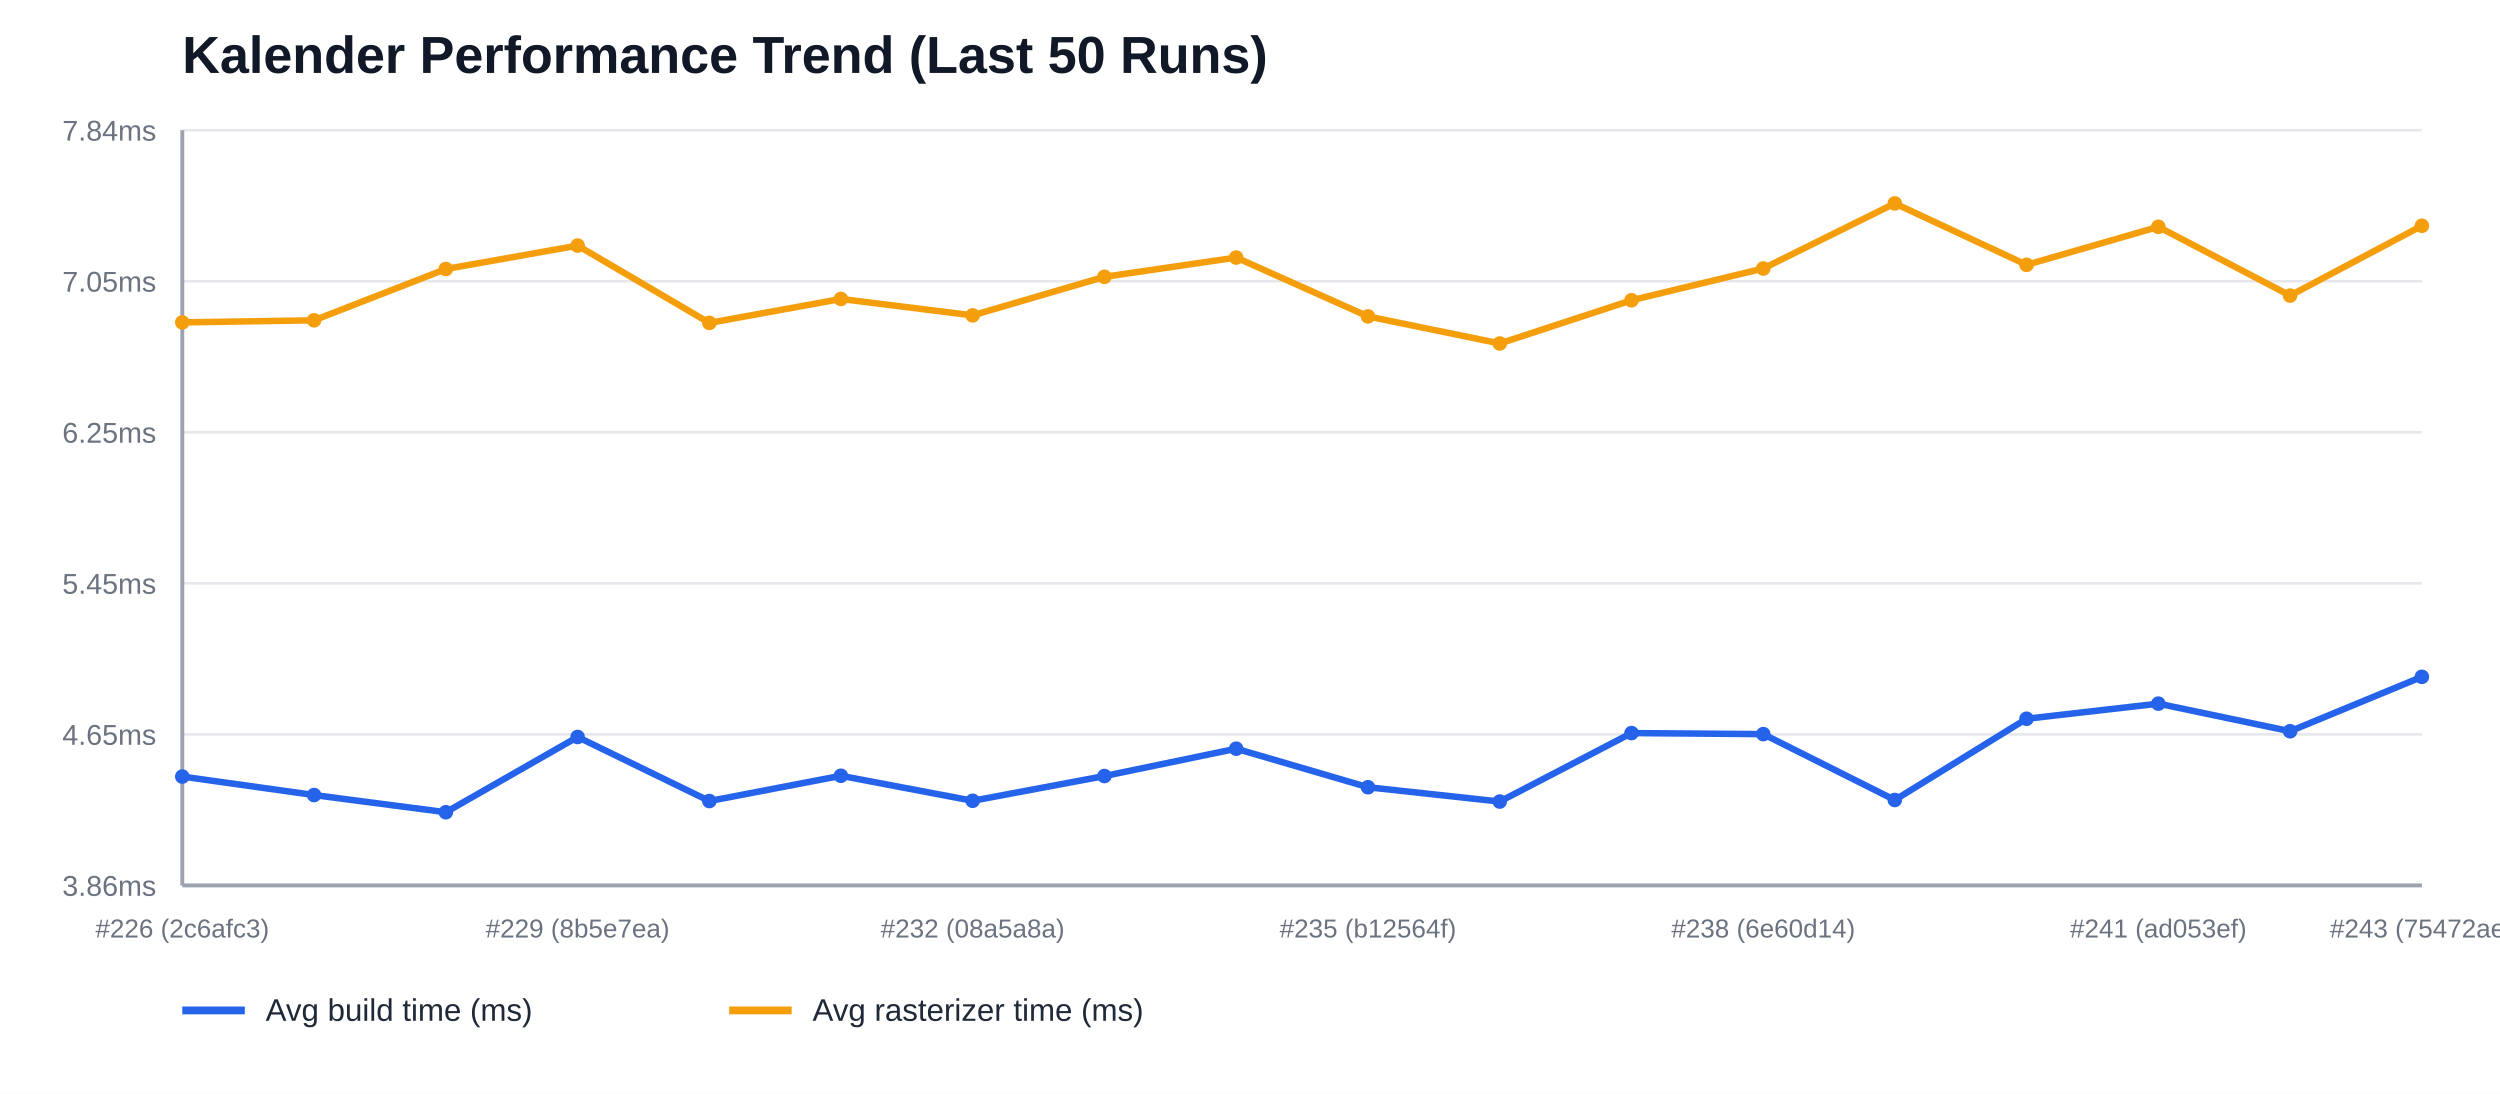
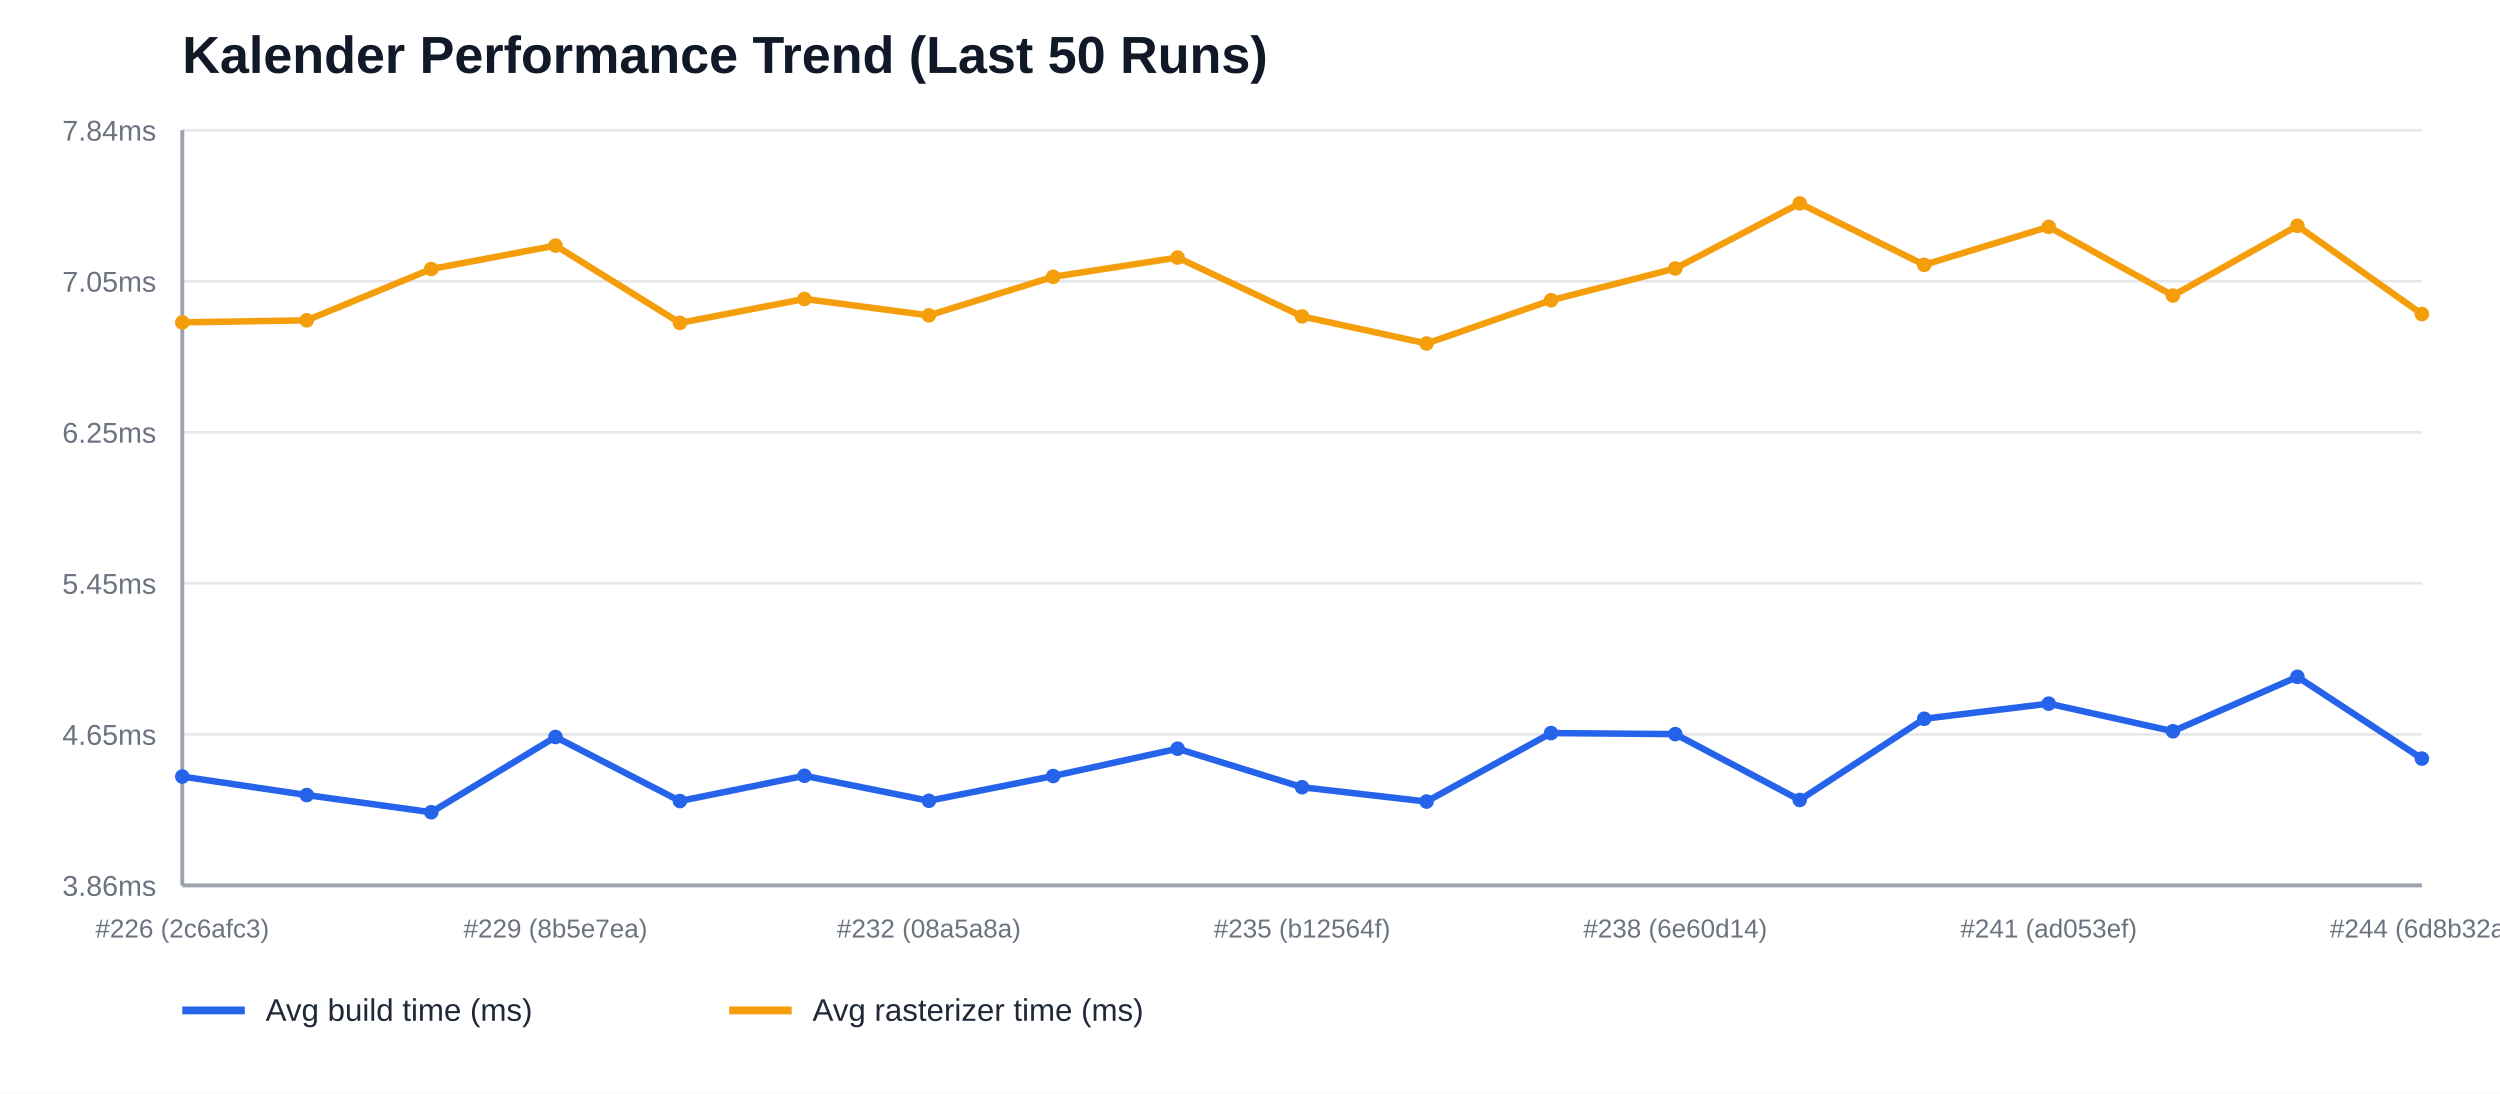
<svg xmlns="http://www.w3.org/2000/svg" width="960" height="420" viewBox="0 0 960 420">
  <rect width="100%" height="100%" fill="#ffffff" />
  <text x="70" y="28" font-family="Arial, sans-serif" font-size="20" font-weight="600" fill="#111827">Kalender Performance Trend (Last 50 Runs)</text>
  <line x1="70" y1="340.0" x2="930" y2="340.0" stroke="#e5e7eb" stroke-width="1" />
  <text x="60" y="344.0" text-anchor="end" font-family="Arial, sans-serif" font-size="11" fill="#6b7280">3.86ms</text>
  <line x1="70" y1="282.0" x2="930" y2="282.0" stroke="#e5e7eb" stroke-width="1" />
  <text x="60" y="286.0" text-anchor="end" font-family="Arial, sans-serif" font-size="11" fill="#6b7280">4.65ms</text>
  <line x1="70" y1="224.0" x2="930" y2="224.0" stroke="#e5e7eb" stroke-width="1" />
  <text x="60" y="228.0" text-anchor="end" font-family="Arial, sans-serif" font-size="11" fill="#6b7280">5.45ms</text>
  <line x1="70" y1="166.0" x2="930" y2="166.0" stroke="#e5e7eb" stroke-width="1" />
  <text x="60" y="170.0" text-anchor="end" font-family="Arial, sans-serif" font-size="11" fill="#6b7280">6.25ms</text>
  <line x1="70" y1="108.0" x2="930" y2="108.0" stroke="#e5e7eb" stroke-width="1" />
  <text x="60" y="112.0" text-anchor="end" font-family="Arial, sans-serif" font-size="11" fill="#6b7280">7.05ms</text>
  <line x1="70" y1="50.0" x2="930" y2="50.0" stroke="#e5e7eb" stroke-width="1" />
  <text x="60" y="54.0" text-anchor="end" font-family="Arial, sans-serif" font-size="11" fill="#6b7280">7.84ms</text>
  <line x1="70" y1="340" x2="930" y2="340" stroke="#9ca3af" stroke-width="1.5" />
  <line x1="70" y1="50" x2="70" y2="340" stroke="#9ca3af" stroke-width="1.5" />
-   <polyline points="70.0,298.2 120.6,305.3 171.2,311.9 221.8,283.0 272.4,307.6 322.9,297.9 373.5,307.5 424.1,298.0 474.7,287.5 525.3,302.3 575.9,307.8 626.5,281.5 677.1,281.9 727.6,307.2 778.2,276.0 828.8,270.2 879.4,280.8 930.0,259.9" fill="none" stroke="#2563eb" stroke-width="2.5" stroke-linecap="round" stroke-linejoin="round" />
+   <polyline points="70.0,298.2 117.8,305.3 165.6,311.9 213.3,283.0 261.1,307.6 308.9,297.9 356.7,307.5 404.4,298.0 452.2,287.5 500.0,302.3 547.8,307.8 595.6,281.5 643.3,281.9 691.1,307.2 738.9,276.0 786.7,270.2 834.4,280.8 882.2,259.9 930.0,291.3" fill="none" stroke="#2563eb" stroke-width="2.5" stroke-linecap="round" stroke-linejoin="round" />
  <circle cx="70.0" cy="298.2" r="2.8" fill="#2563eb" />
-   <circle cx="120.6" cy="305.3" r="2.8" fill="#2563eb" />
-   <circle cx="171.2" cy="311.9" r="2.8" fill="#2563eb" />
-   <circle cx="221.8" cy="283.0" r="2.8" fill="#2563eb" />
-   <circle cx="272.4" cy="307.6" r="2.8" fill="#2563eb" />
-   <circle cx="322.9" cy="297.9" r="2.8" fill="#2563eb" />
-   <circle cx="373.5" cy="307.5" r="2.8" fill="#2563eb" />
-   <circle cx="424.1" cy="298.0" r="2.8" fill="#2563eb" />
-   <circle cx="474.7" cy="287.5" r="2.8" fill="#2563eb" />
-   <circle cx="525.3" cy="302.3" r="2.8" fill="#2563eb" />
-   <circle cx="575.9" cy="307.8" r="2.8" fill="#2563eb" />
-   <circle cx="626.5" cy="281.5" r="2.8" fill="#2563eb" />
-   <circle cx="677.1" cy="281.9" r="2.8" fill="#2563eb" />
-   <circle cx="727.6" cy="307.2" r="2.8" fill="#2563eb" />
-   <circle cx="778.2" cy="276.0" r="2.8" fill="#2563eb" />
-   <circle cx="828.8" cy="270.2" r="2.8" fill="#2563eb" />
-   <circle cx="879.4" cy="280.8" r="2.8" fill="#2563eb" />
-   <circle cx="930.0" cy="259.9" r="2.8" fill="#2563eb" />
-   <polyline points="70.0,123.8 120.6,123.0 171.2,103.3 221.8,94.3 272.4,124.0 322.9,114.8 373.5,121.1 424.1,106.3 474.7,98.9 525.3,121.5 575.9,131.9 626.5,115.3 677.1,103.1 727.6,78.1 778.2,101.7 828.8,87.1 879.4,113.5 930.0,86.7" fill="none" stroke="#f59e0b" stroke-width="2.5" stroke-linecap="round" stroke-linejoin="round" />
+   <circle cx="117.8" cy="305.3" r="2.8" fill="#2563eb" />
+   <circle cx="165.6" cy="311.9" r="2.8" fill="#2563eb" />
+   <circle cx="213.3" cy="283.0" r="2.8" fill="#2563eb" />
+   <circle cx="261.1" cy="307.6" r="2.8" fill="#2563eb" />
+   <circle cx="308.9" cy="297.9" r="2.8" fill="#2563eb" />
+   <circle cx="356.7" cy="307.5" r="2.8" fill="#2563eb" />
+   <circle cx="404.4" cy="298.0" r="2.8" fill="#2563eb" />
+   <circle cx="452.2" cy="287.5" r="2.8" fill="#2563eb" />
+   <circle cx="500.0" cy="302.3" r="2.8" fill="#2563eb" />
+   <circle cx="547.8" cy="307.8" r="2.8" fill="#2563eb" />
+   <circle cx="595.6" cy="281.5" r="2.8" fill="#2563eb" />
+   <circle cx="643.3" cy="281.9" r="2.8" fill="#2563eb" />
+   <circle cx="691.1" cy="307.2" r="2.8" fill="#2563eb" />
+   <circle cx="738.9" cy="276.0" r="2.8" fill="#2563eb" />
+   <circle cx="786.7" cy="270.2" r="2.8" fill="#2563eb" />
+   <circle cx="834.4" cy="280.8" r="2.8" fill="#2563eb" />
+   <circle cx="882.2" cy="259.9" r="2.8" fill="#2563eb" />
+   <circle cx="930.0" cy="291.3" r="2.8" fill="#2563eb" />
+   <polyline points="70.0,123.8 117.8,123.0 165.6,103.3 213.3,94.3 261.1,124.0 308.9,114.8 356.7,121.1 404.4,106.3 452.2,98.9 500.0,121.5 547.8,131.9 595.6,115.3 643.3,103.1 691.1,78.1 738.9,101.7 786.7,87.1 834.4,113.5 882.2,86.7 930.0,120.6" fill="none" stroke="#f59e0b" stroke-width="2.5" stroke-linecap="round" stroke-linejoin="round" />
  <circle cx="70.0" cy="123.8" r="2.8" fill="#f59e0b" />
-   <circle cx="120.6" cy="123.0" r="2.8" fill="#f59e0b" />
-   <circle cx="171.2" cy="103.3" r="2.8" fill="#f59e0b" />
-   <circle cx="221.8" cy="94.3" r="2.8" fill="#f59e0b" />
-   <circle cx="272.4" cy="124.0" r="2.8" fill="#f59e0b" />
-   <circle cx="322.9" cy="114.8" r="2.8" fill="#f59e0b" />
-   <circle cx="373.5" cy="121.1" r="2.8" fill="#f59e0b" />
-   <circle cx="424.1" cy="106.3" r="2.8" fill="#f59e0b" />
-   <circle cx="474.7" cy="98.9" r="2.8" fill="#f59e0b" />
-   <circle cx="525.3" cy="121.5" r="2.8" fill="#f59e0b" />
-   <circle cx="575.9" cy="131.9" r="2.8" fill="#f59e0b" />
-   <circle cx="626.5" cy="115.3" r="2.8" fill="#f59e0b" />
-   <circle cx="677.1" cy="103.1" r="2.8" fill="#f59e0b" />
-   <circle cx="727.6" cy="78.1" r="2.8" fill="#f59e0b" />
-   <circle cx="778.2" cy="101.7" r="2.8" fill="#f59e0b" />
-   <circle cx="828.8" cy="87.1" r="2.8" fill="#f59e0b" />
-   <circle cx="879.4" cy="113.5" r="2.8" fill="#f59e0b" />
-   <circle cx="930.0" cy="86.7" r="2.8" fill="#f59e0b" />
+   <circle cx="117.8" cy="123.0" r="2.8" fill="#f59e0b" />
+   <circle cx="165.6" cy="103.3" r="2.8" fill="#f59e0b" />
+   <circle cx="213.3" cy="94.3" r="2.8" fill="#f59e0b" />
+   <circle cx="261.1" cy="124.0" r="2.8" fill="#f59e0b" />
+   <circle cx="308.9" cy="114.8" r="2.8" fill="#f59e0b" />
+   <circle cx="356.7" cy="121.1" r="2.8" fill="#f59e0b" />
+   <circle cx="404.4" cy="106.3" r="2.8" fill="#f59e0b" />
+   <circle cx="452.2" cy="98.9" r="2.8" fill="#f59e0b" />
+   <circle cx="500.0" cy="121.5" r="2.8" fill="#f59e0b" />
+   <circle cx="547.8" cy="131.9" r="2.8" fill="#f59e0b" />
+   <circle cx="595.6" cy="115.3" r="2.8" fill="#f59e0b" />
+   <circle cx="643.3" cy="103.1" r="2.8" fill="#f59e0b" />
+   <circle cx="691.1" cy="78.1" r="2.8" fill="#f59e0b" />
+   <circle cx="738.9" cy="101.7" r="2.8" fill="#f59e0b" />
+   <circle cx="786.7" cy="87.1" r="2.8" fill="#f59e0b" />
+   <circle cx="834.4" cy="113.5" r="2.8" fill="#f59e0b" />
+   <circle cx="882.2" cy="86.7" r="2.8" fill="#f59e0b" />
+   <circle cx="930.0" cy="120.6" r="2.8" fill="#f59e0b" />
  <text x="70.0" y="360" text-anchor="middle" font-family="Arial, sans-serif" font-size="10" fill="#6b7280">#226 (2c6afc3)</text>
-   <text x="221.8" y="360" text-anchor="middle" font-family="Arial, sans-serif" font-size="10" fill="#6b7280">#229 (8b5e7ea)</text>
-   <text x="373.5" y="360" text-anchor="middle" font-family="Arial, sans-serif" font-size="10" fill="#6b7280">#232 (08a5a8a)</text>
-   <text x="525.3" y="360" text-anchor="middle" font-family="Arial, sans-serif" font-size="10" fill="#6b7280">#235 (b12564f)</text>
-   <text x="677.1" y="360" text-anchor="middle" font-family="Arial, sans-serif" font-size="10" fill="#6b7280">#238 (6e60d14)</text>
-   <text x="828.8" y="360" text-anchor="middle" font-family="Arial, sans-serif" font-size="10" fill="#6b7280">#241 (ad053ef)</text>
-   <text x="930.0" y="360" text-anchor="middle" font-family="Arial, sans-serif" font-size="10" fill="#6b7280">#243 (75472ae)</text>
+   <text x="213.3" y="360" text-anchor="middle" font-family="Arial, sans-serif" font-size="10" fill="#6b7280">#229 (8b5e7ea)</text>
+   <text x="356.7" y="360" text-anchor="middle" font-family="Arial, sans-serif" font-size="10" fill="#6b7280">#232 (08a5a8a)</text>
+   <text x="500.0" y="360" text-anchor="middle" font-family="Arial, sans-serif" font-size="10" fill="#6b7280">#235 (b12564f)</text>
+   <text x="643.3" y="360" text-anchor="middle" font-family="Arial, sans-serif" font-size="10" fill="#6b7280">#238 (6e60d14)</text>
+   <text x="786.7" y="360" text-anchor="middle" font-family="Arial, sans-serif" font-size="10" fill="#6b7280">#241 (ad053ef)</text>
+   <text x="930.0" y="360" text-anchor="middle" font-family="Arial, sans-serif" font-size="10" fill="#6b7280">#244 (6d8b32a)</text>
  <line x1="70" y1="388" x2="94" y2="388" stroke="#2563eb" stroke-width="3" />
  <text x="102" y="392" font-family="Arial, sans-serif" font-size="12" fill="#1f2937">Avg build time (ms)</text>
  <line x1="280" y1="388" x2="304" y2="388" stroke="#f59e0b" stroke-width="3" />
  <text x="312" y="392" font-family="Arial, sans-serif" font-size="12" fill="#1f2937">Avg rasterizer time (ms)</text>
</svg>
